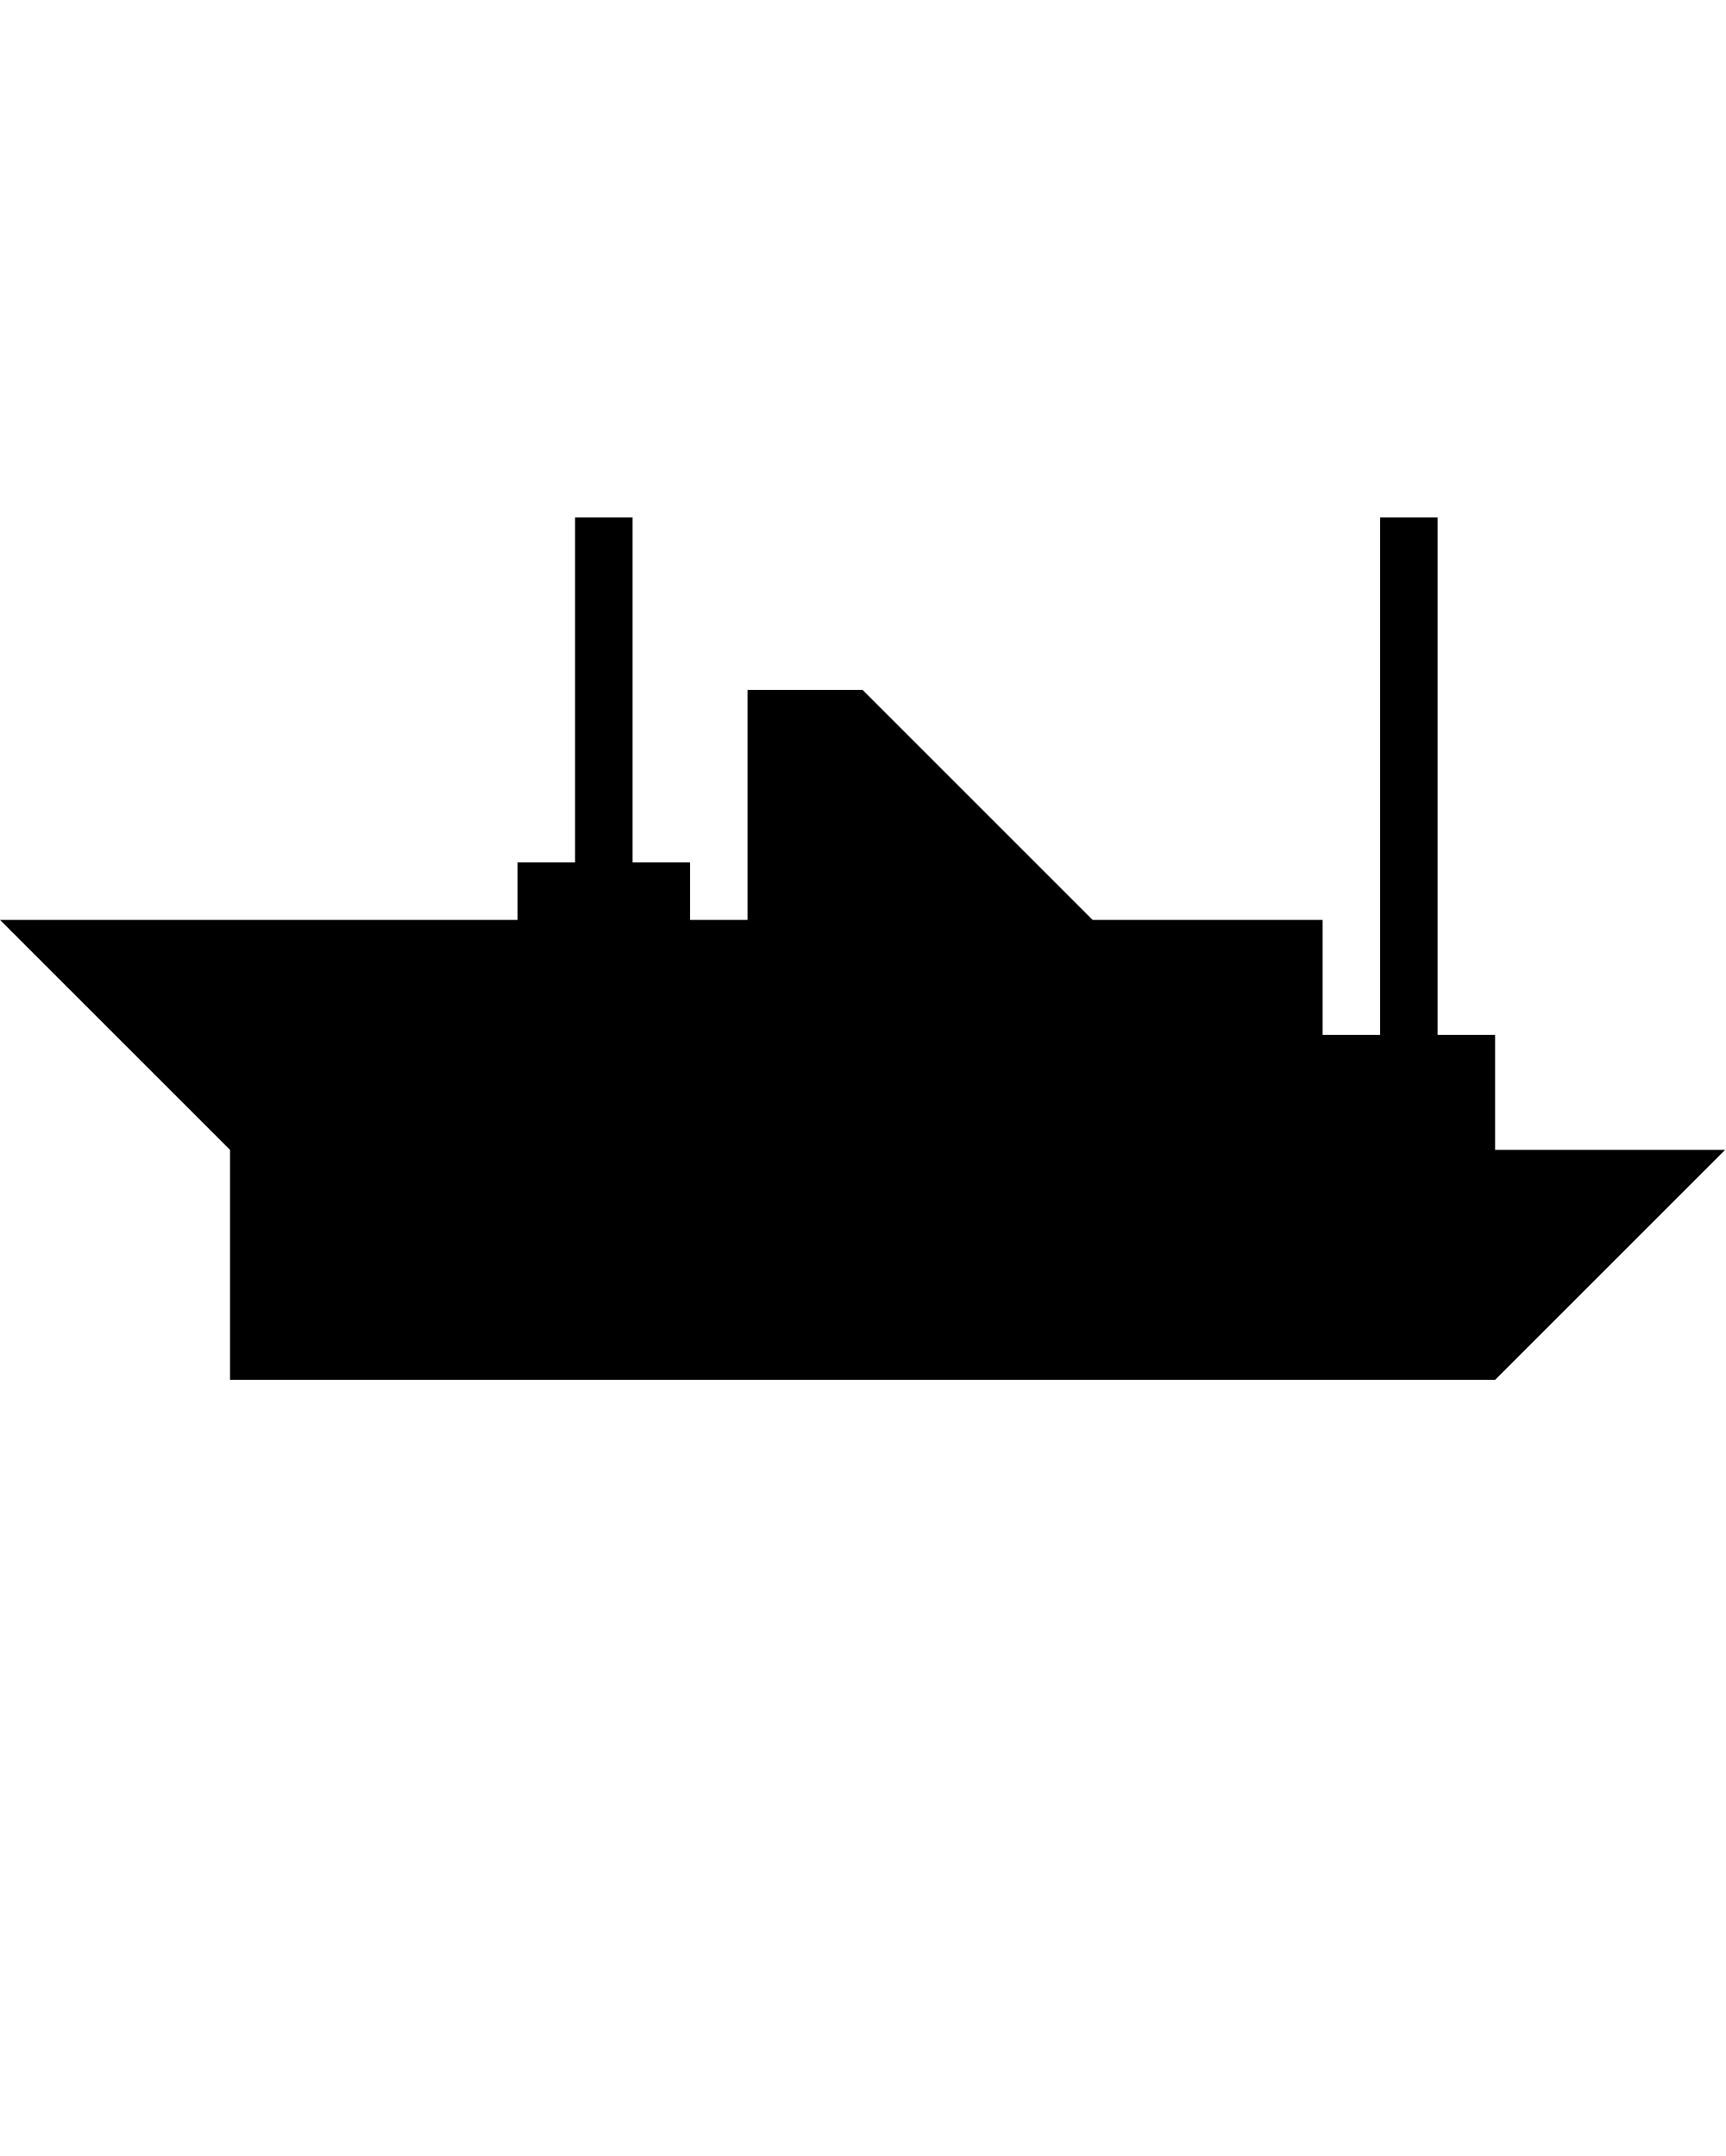
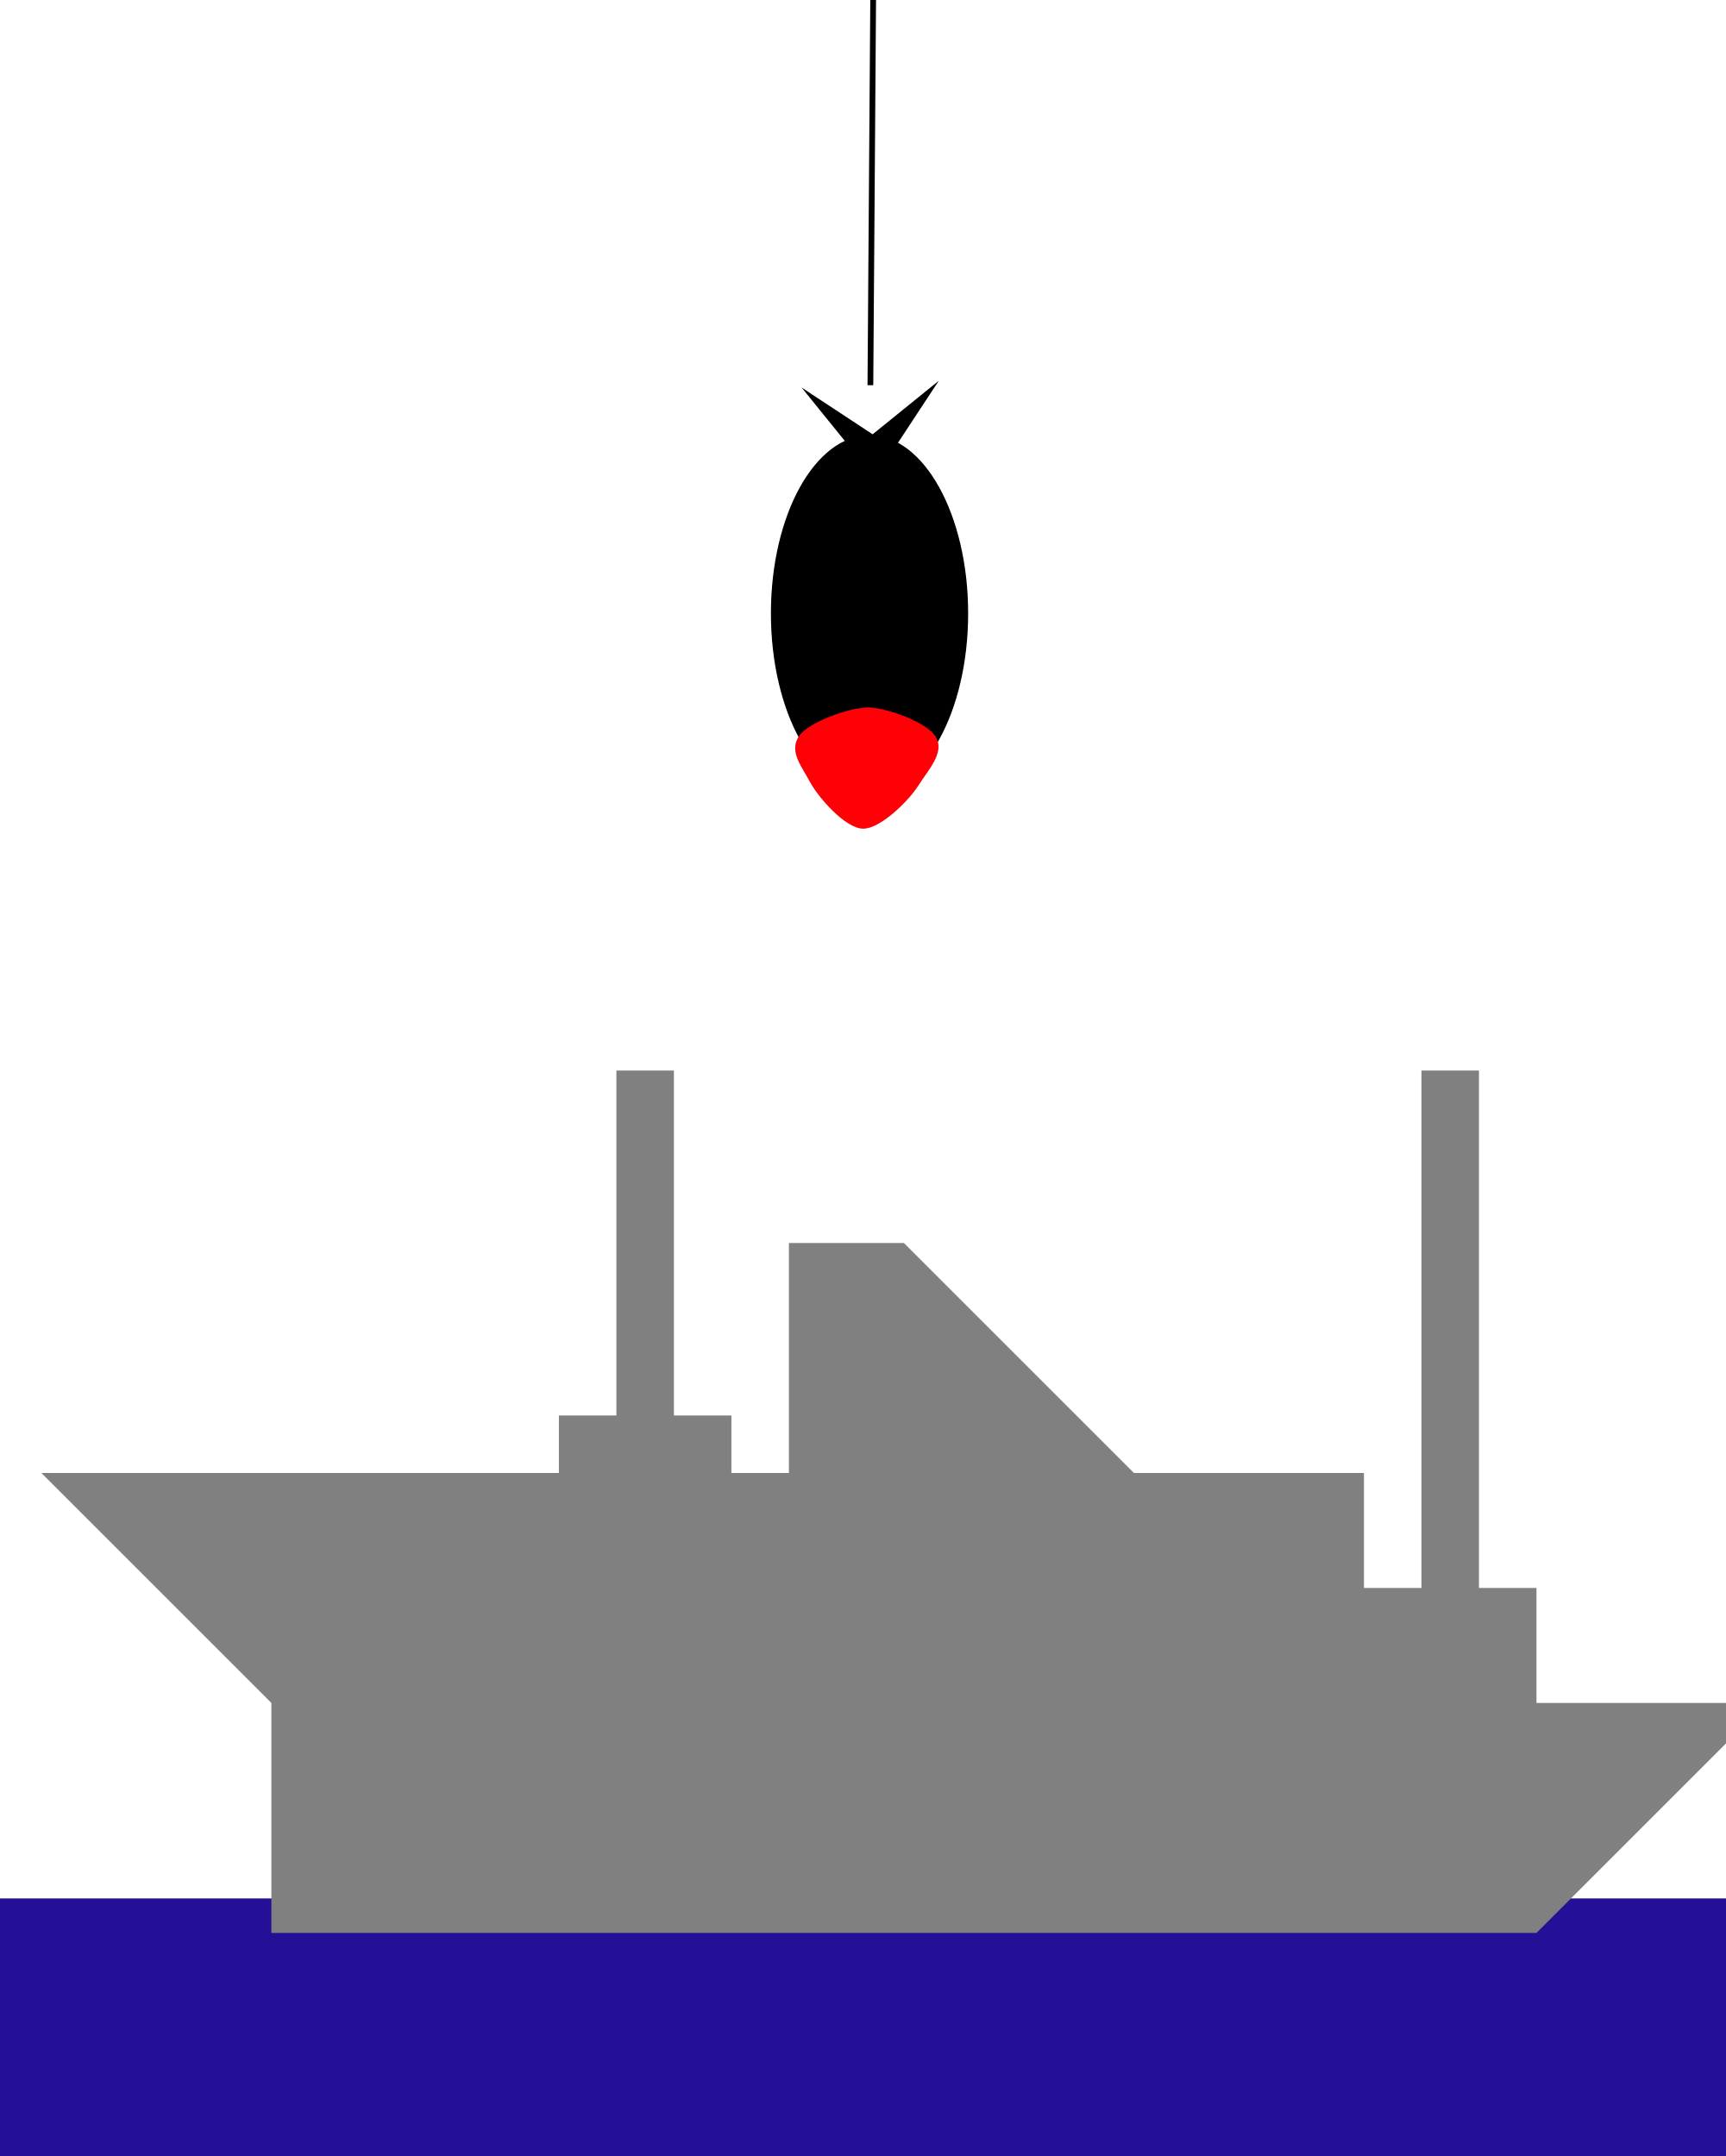
<svg xmlns="http://www.w3.org/2000/svg" version="1.1" x="0px" y="0px" viewBox="0 0 30 37.5" xml:space="preserve" id="svg852">
  <defs id="defs856" />
-   <g transform="translate(-330 -200)" id="g846">
-     <polygon points="356,220 356,218 355,218 355,209 354,209 354,218 353,218 353,216 349,216 345,212 343,212 343,216    342,216 342,215 341,215 341,209 340,209 340,215 339,215 339,216 330,216 334,220 334,224 356,224 360,220  " id="polygon844" />
+   <rect style="opacity:1;fill:#231096;fill-opacity:1;fill-rule:nonzero;stroke:none;stroke-width:0.1;stroke-linecap:round;stroke-linejoin:round;stroke-miterlimit:4;stroke-dasharray:none;stroke-dashoffset:261.397;stroke-opacity:1;paint-order:markers fill stroke" id="rect1504" width="30.179" height="4.729" x="0" y="33.02" />
+   <g transform="translate(-329.2809,-190.3804)" id="g846" style="fill:#808080;stroke:none;stroke-opacity:1;stroke-width:0.1;stroke-miterlimit:4;stroke-dasharray:none">
+     <polygon points="353,218 353,216 349,216 345,212 343,212 343,216 342,216 342,215 341,215 341,209 340,209 340,215 339,215 339,216 330,216 334,220 334,224 356,224 360,220 356,220 356,218 355,218 355,209 354,209 354,218 " id="polygon844" style="fill:#808080;stroke:none;stroke-opacity:1;stroke-width:0.1;stroke-miterlimit:4;stroke-dasharray:none" />
  </g>
+   <g id="g1511" transform="translate(-0.5279996,3.431997)">
+     <ellipse ry="3.099" rx="1.715" cy="7.237" cx="15.649" id="path1467" style="opacity:1;fill:#000000;fill-opacity:1;fill-rule:nonzero;stroke:none;stroke-width:0.063;stroke-linecap:round;stroke-linejoin:round;stroke-miterlimit:4;stroke-dasharray:none;stroke-dashoffset:261.397;stroke-opacity:1;paint-order:markers fill stroke" />
+     <path d="M 16.971,5.577 15.735,4.763 14.584,5.694 15.398,4.458 14.467,3.308 15.703,4.122 16.854,3.19 16.04,4.427 Z" id="path1469" style="opacity:1;fill:#000000;fill-opacity:1;fill-rule:nonzero;stroke:none;stroke-width:0.063;stroke-linecap:round;stroke-linejoin:round;stroke-miterlimit:4;stroke-dasharray:none;stroke-dashoffset:261.397;stroke-opacity:1;paint-order:markers fill stroke" />
+     <path style="opacity:1;fill:#ff0007;fill-opacity:1;fill-rule:nonzero;stroke:none;stroke-width:0.063;stroke-linecap:round;stroke-linejoin:round;stroke-miterlimit:4;stroke-dasharray:none;stroke-dashoffset:261.397;stroke-opacity:1;paint-order:markers fill stroke" d="M 16.81,9.399 C 16.954,9.67 16.662,9.968 16.5,10.229 16.337,10.489 15.836,10.992 15.529,10.981 15.222,10.971 14.756,10.436 14.611,10.165 14.467,9.894 14.251,9.644 14.414,9.384 14.576,9.123 15.335,8.862 15.642,8.873 15.949,8.883 16.665,9.128 16.81,9.399 Z" id="path1506" />
+   </g>
+   <path style="fill:none;fill-rule:evenodd;stroke:#000000;stroke-width:0.1;stroke-linecap:butt;stroke-linejoin:miter;stroke-miterlimit:4;stroke-dasharray:none;stroke-opacity:1" d="M 15.312,-17.764 15.136,6.7" id="path1517" />
</svg>
